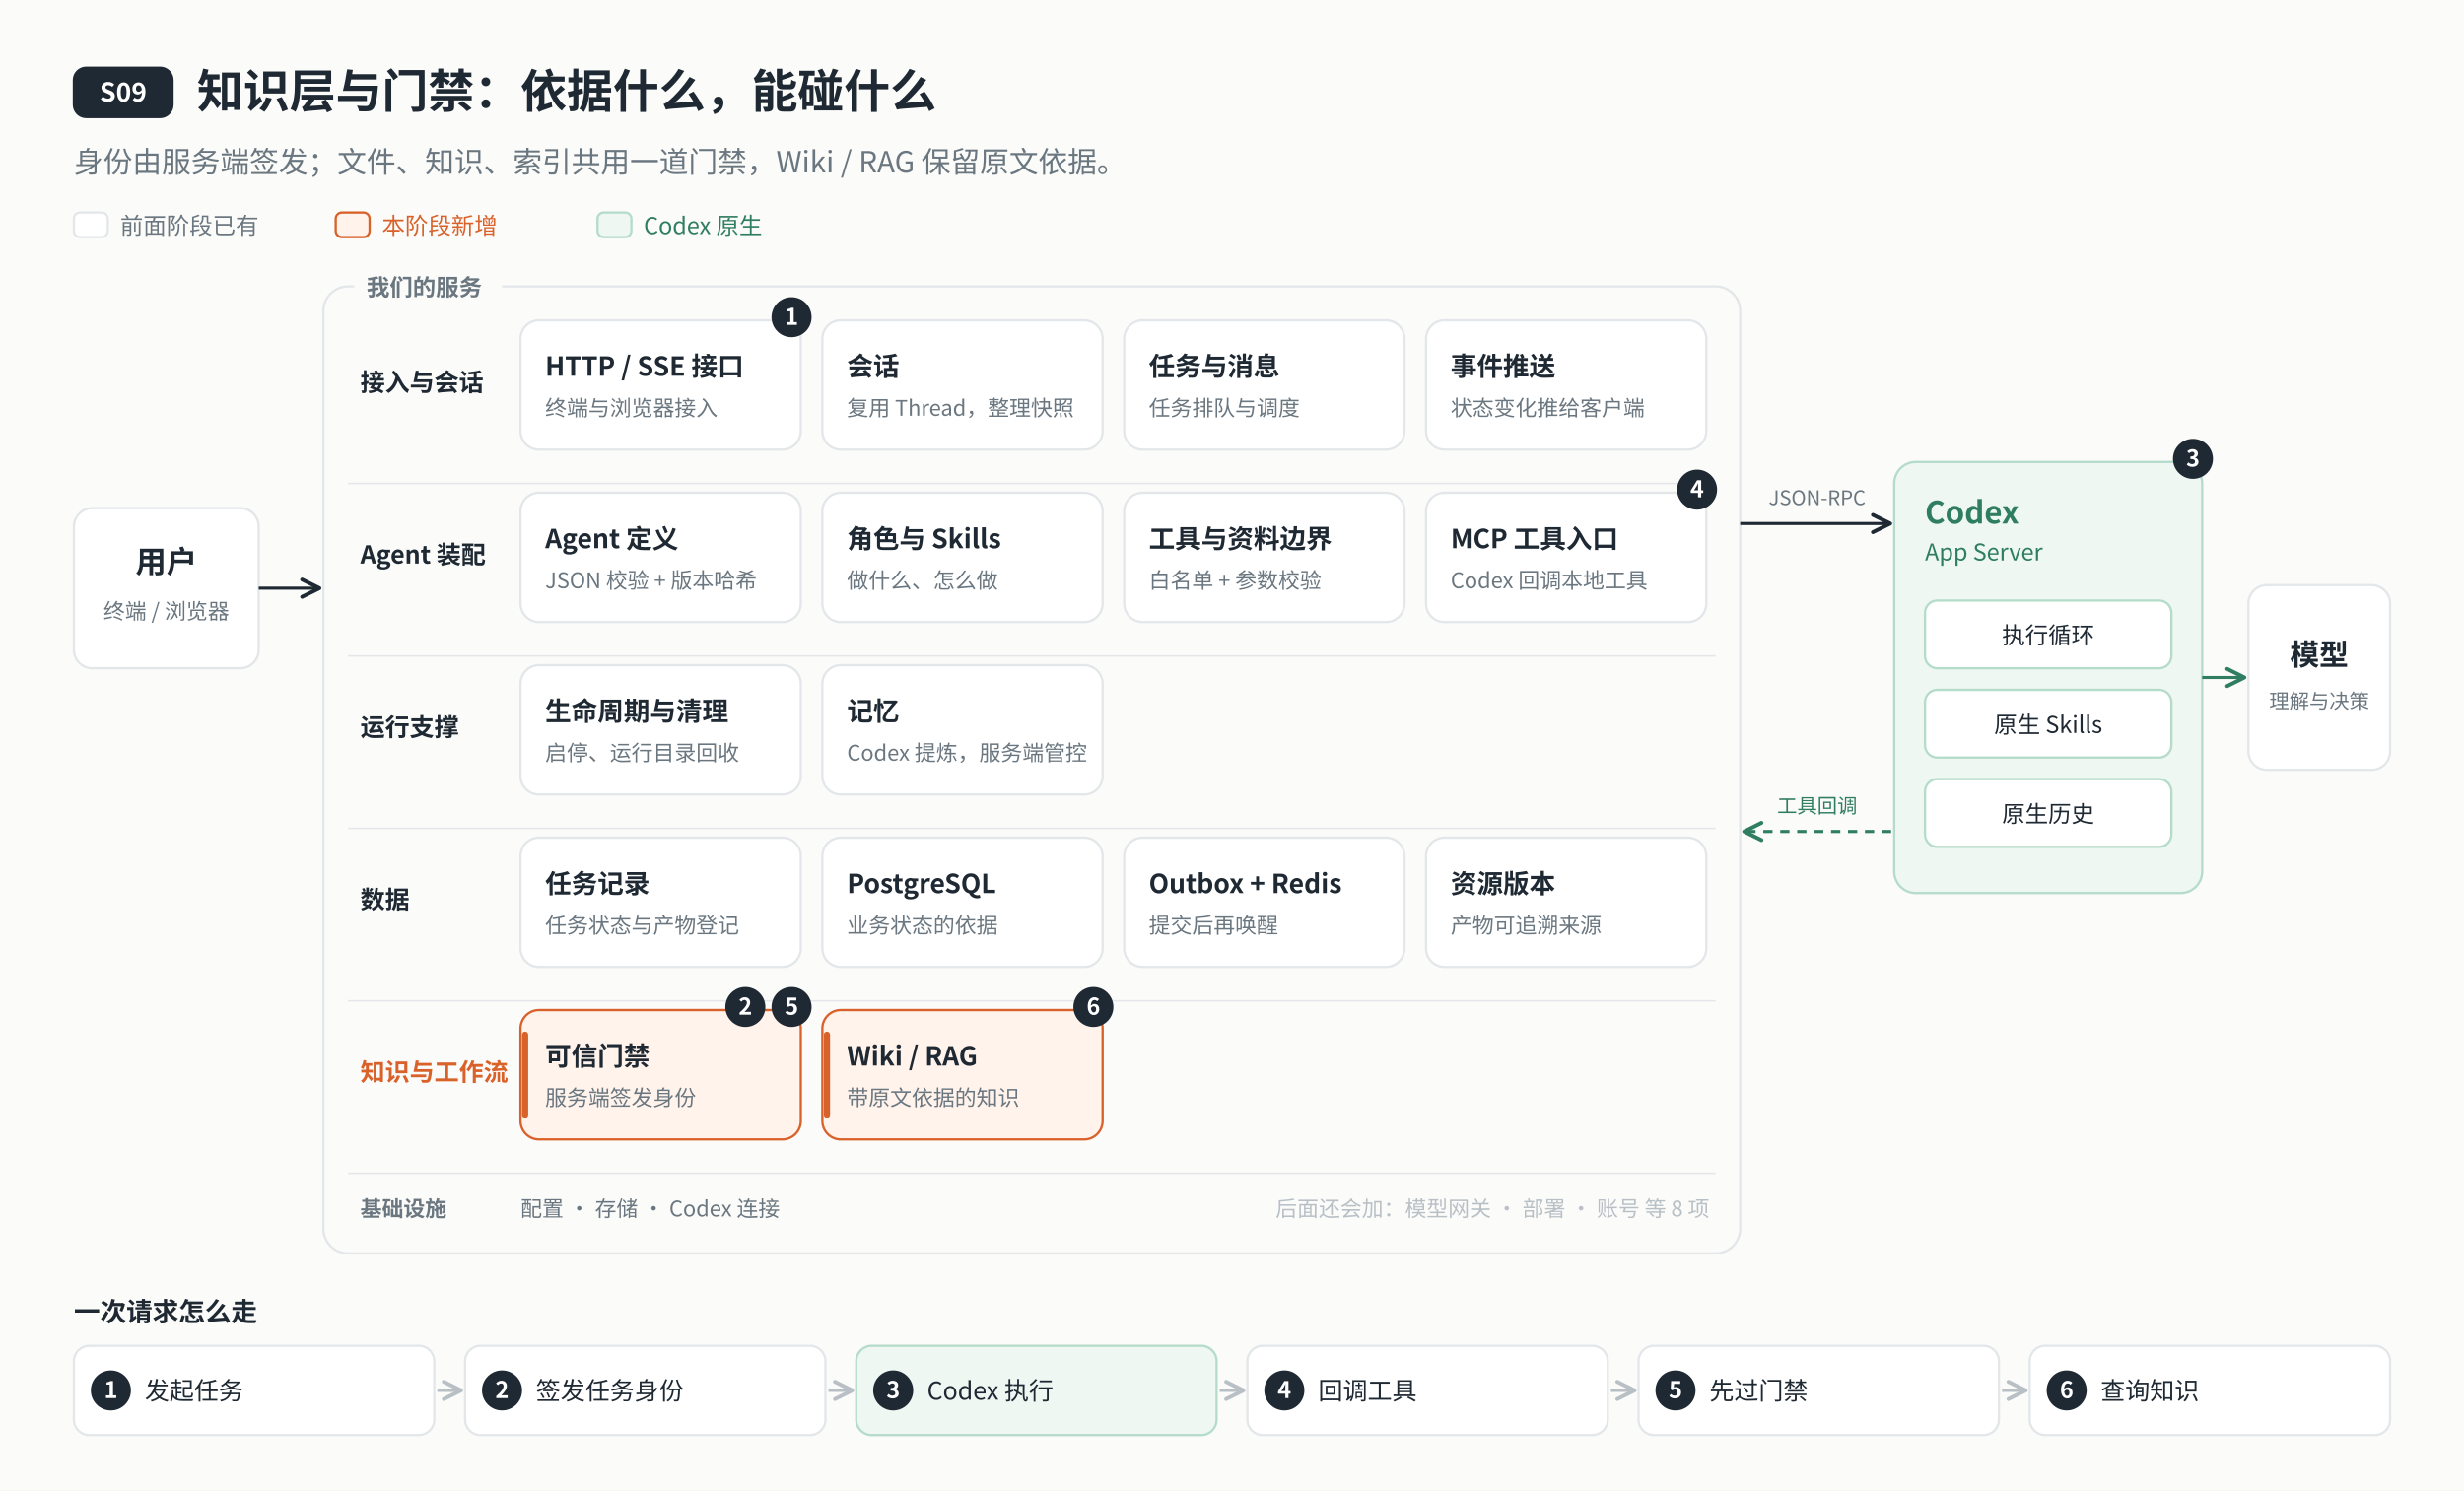
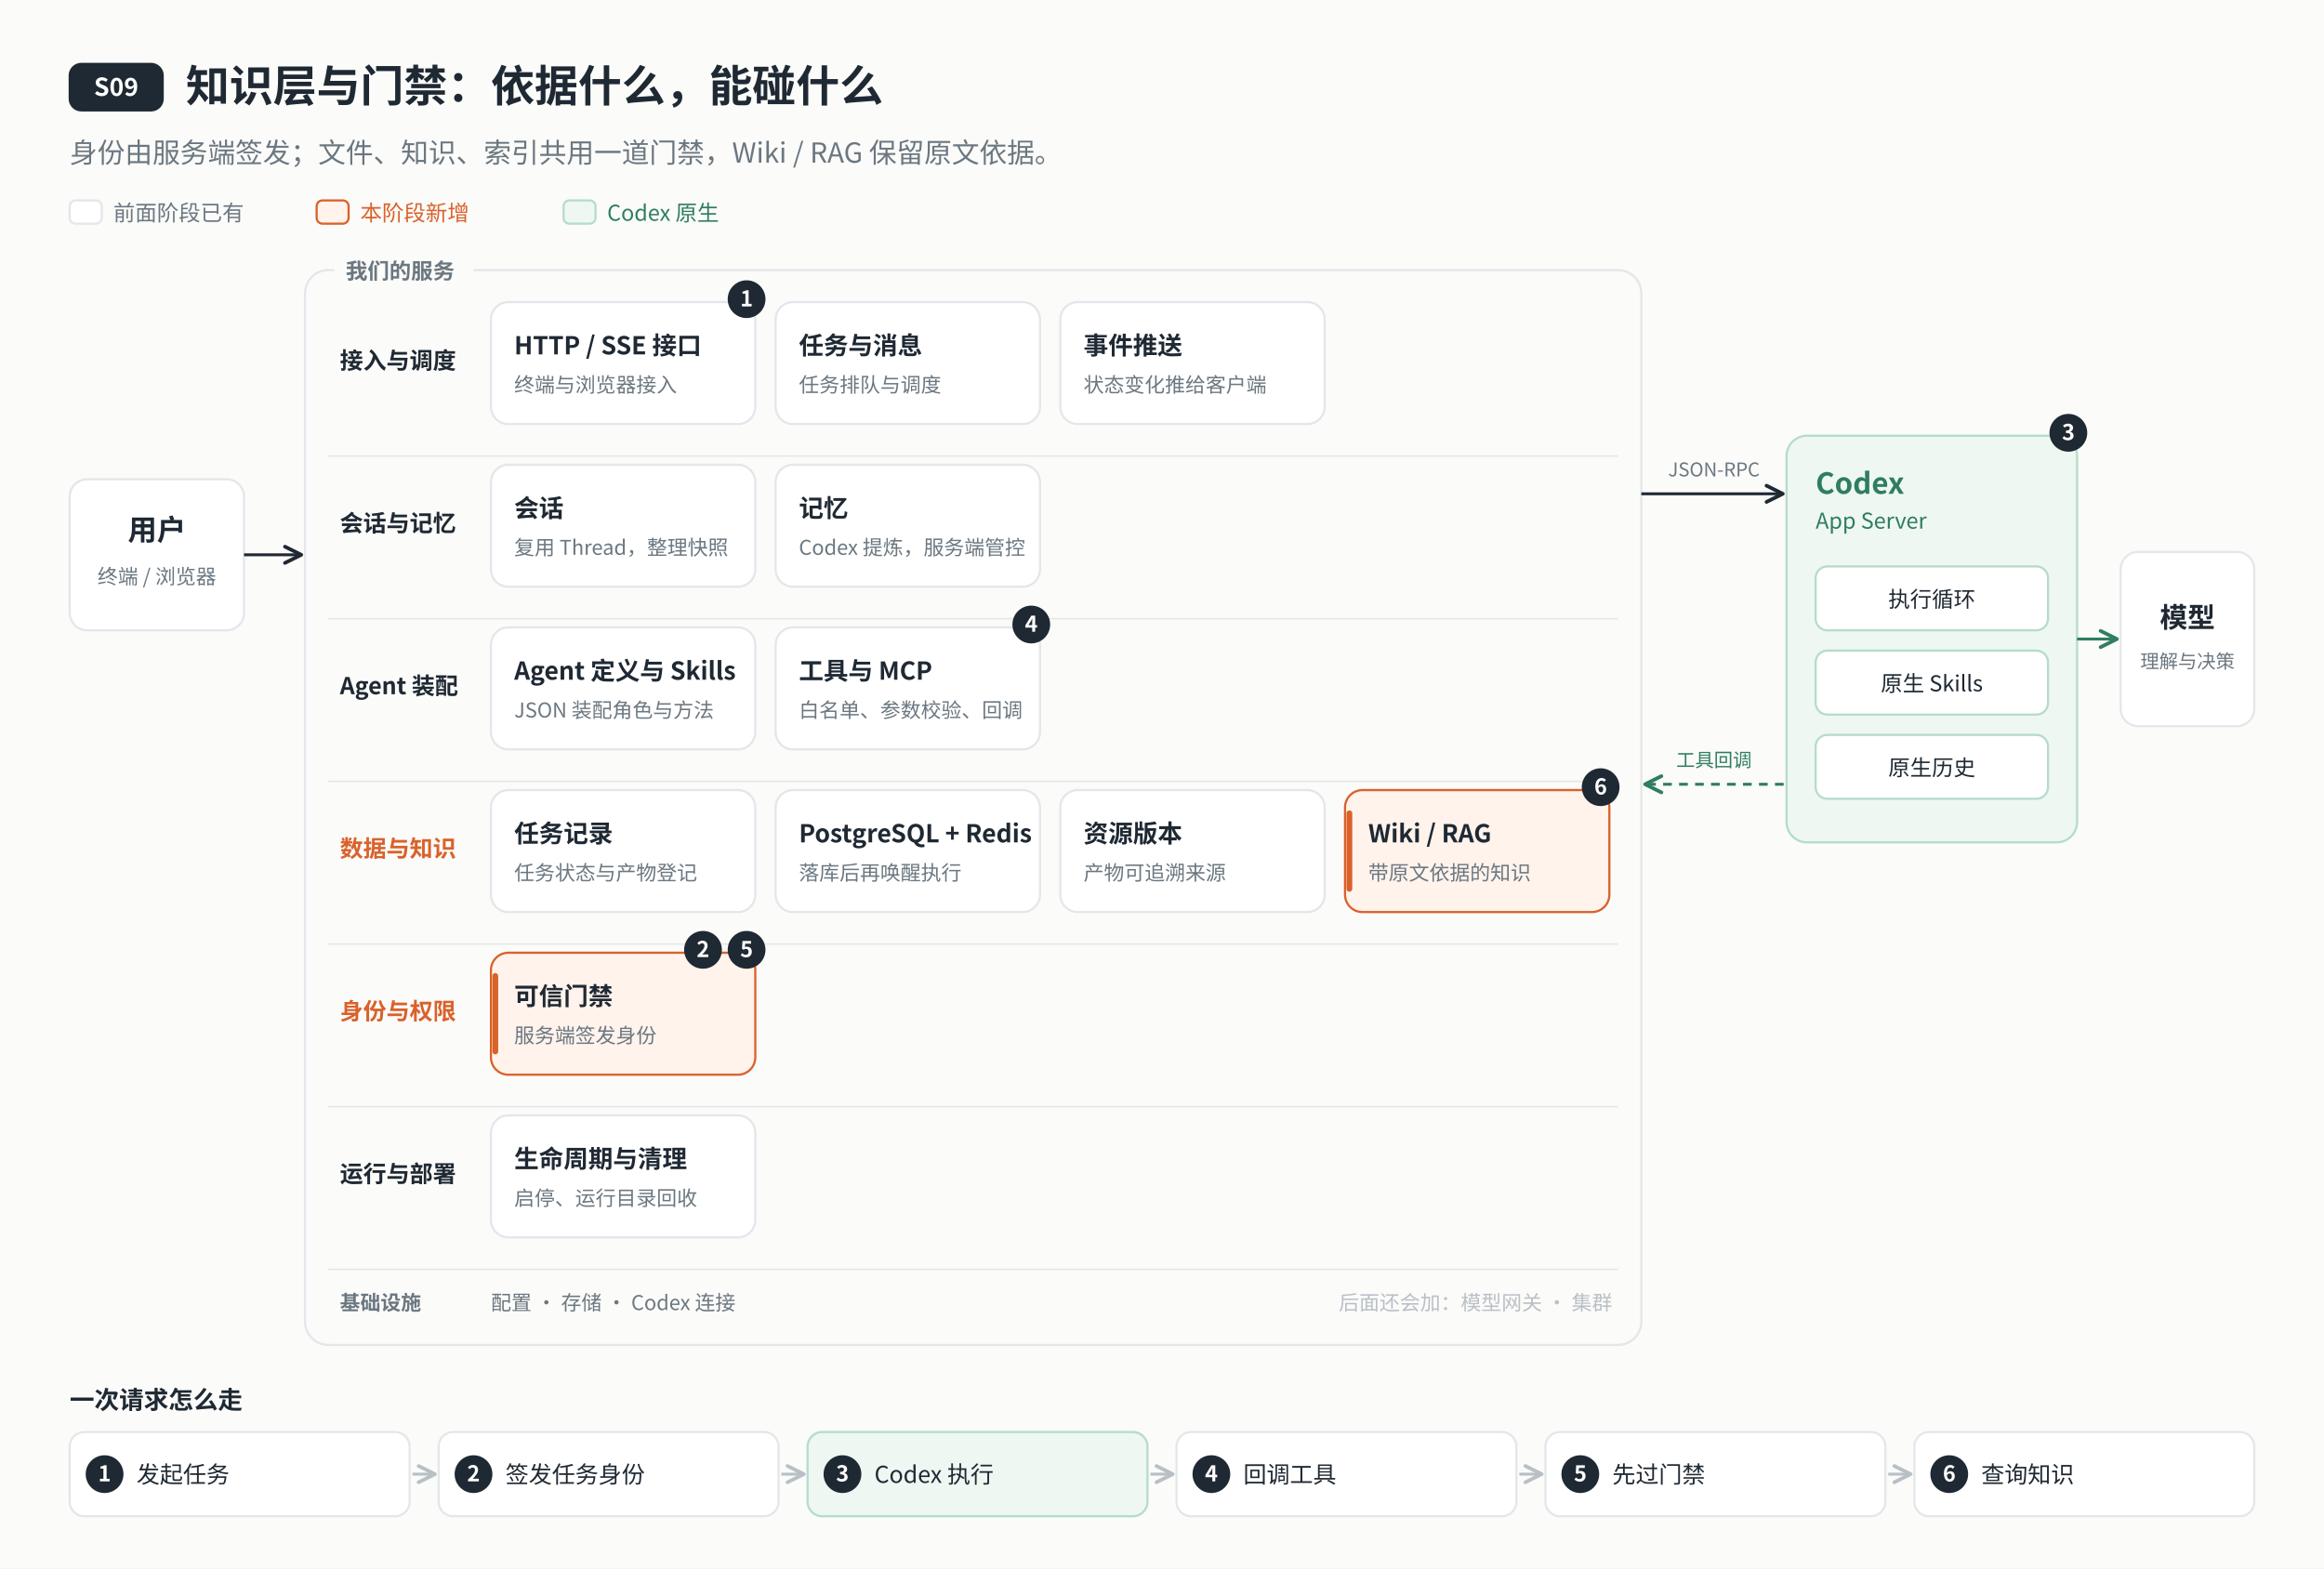
- <svg xmlns="http://www.w3.org/2000/svg" width="1600" height="968" viewBox="0 0 1600 968" role="img" aria-labelledby="title desc">
+ <svg xmlns="http://www.w3.org/2000/svg" width="1600" height="1080" viewBox="0 0 1600 1080" role="img" aria-labelledby="title desc">
  <defs>
    <marker id="mB8C0C6" viewBox="0 0 10 10" refX="8" refY="5" markerWidth="7" markerHeight="7" orient="auto-start-reverse">
      <path d="M1 1 L9 5 L1 9" fill="none" stroke="#B8C0C6" stroke-width="1.8" stroke-linecap="round" stroke-linejoin="round" />
    </marker>
    <marker id="m1F2933" viewBox="0 0 10 10" refX="8" refY="5" markerWidth="7" markerHeight="7" orient="auto-start-reverse">
      <path d="M1 1 L9 5 L1 9" fill="none" stroke="#1F2933" stroke-width="1.8" stroke-linecap="round" stroke-linejoin="round" />
    </marker>
    <marker id="m2F7D62" viewBox="0 0 10 10" refX="8" refY="5" markerWidth="7" markerHeight="7" orient="auto-start-reverse">
      <path d="M1 1 L9 5 L1 9" fill="none" stroke="#2F7D62" stroke-width="1.8" stroke-linecap="round" stroke-linejoin="round" />
    </marker>
  </defs>
  <g font-family="PingFang SC, Microsoft YaHei, Noto Sans CJK SC, sans-serif">
-     <rect x="0" y="0" width="1600" height="968" fill="#FBFBF9" />
+     <rect x="0" y="0" width="1600" height="1080" fill="#FBFBF9" />
    <rect x="48" y="44" width="64" height="32" rx="8" fill="#1F2933" stroke="#1F2933" stroke-width="1.5" />
    <text x="80" y="66" font-size="17" fill="#fff" font-weight="700" text-anchor="middle">S09</text>
    <text x="128" y="70" font-size="30" fill="#1F2933" font-weight="700" text-anchor="start">知识层与门禁：依据什么，能碰什么</text>
    <text x="48" y="112" font-size="19" fill="#6B7780" font-weight="400" text-anchor="start">身份由服务端签发；文件、知识、索引共用一道门禁，Wiki / RAG 保留原文依据。</text>
    <rect x="48" y="138" width="22" height="16" rx="4" fill="#FFFFFF" stroke="#E3E7EA" stroke-width="1.5" />
    <text x="78" y="152" font-size="15" fill="#6B7780" font-weight="400" text-anchor="start">前面阶段已有</text>
    <rect x="218" y="138" width="22" height="16" rx="4" fill="#FFF3EC" stroke="#D9622B" stroke-width="1.5" />
    <text x="248" y="152" font-size="15" fill="#D9622B" font-weight="400" text-anchor="start">本阶段新增</text>
    <rect x="388" y="138" width="22" height="16" rx="4" fill="#EEF7F2" stroke="#B5DCCB" stroke-width="1.5" />
    <text x="418" y="152" font-size="15" fill="#2F7D62" font-weight="400" text-anchor="start">Codex 原生</text>
    <rect x="48" y="330" width="120" height="104" rx="12" fill="#FFFFFF" stroke="#E3E7EA" stroke-width="1.5" />
    <text x="108" y="372" font-size="20" fill="#1F2933" font-weight="600" text-anchor="middle">用户</text>
    <text x="108" y="402" font-size="14" fill="#6B7780" font-weight="400" text-anchor="middle">终端 / 浏览器</text>
-     <rect x="210" y="186" width="920" height="628" rx="16" fill="none" stroke="#E3E7EA" stroke-width="1.5" />
+     <rect x="210" y="186" width="920" height="740" rx="16" fill="none" stroke="#E3E7EA" stroke-width="1.5" />
    <rect x="230" y="175" width="96" height="22" fill="#FBFBF9" />
    <text x="238" y="192" font-size="15" fill="#6B7780" font-weight="600" text-anchor="start">我们的服务</text>
-     <text x="234" y="254" font-size="16" fill="#1F2933" font-weight="600" text-anchor="start">接入与会话</text>
+     <text x="234" y="254" font-size="16" fill="#1F2933" font-weight="600" text-anchor="start">接入与调度</text>
    <rect x="338" y="208" width="182" height="84" rx="12" fill="#FFFFFF" stroke="#E3E7EA" stroke-width="1.5" />
    <text x="354" y="244" font-size="17" fill="#1F2933" font-weight="600" text-anchor="start">HTTP / SSE 接口</text>
    <text x="354" y="270" font-size="14" fill="#6B7780" font-weight="400" text-anchor="start">终端与浏览器接入</text>
    <rect x="534" y="208" width="182" height="84" rx="12" fill="#FFFFFF" stroke="#E3E7EA" stroke-width="1.5" />
-     <text x="550" y="244" font-size="17" fill="#1F2933" font-weight="600" text-anchor="start">会话</text>
-     <text x="550" y="270" font-size="14" fill="#6B7780" font-weight="400" text-anchor="start">复用 Thread，整理快照</text>
+     <text x="550" y="244" font-size="17" fill="#1F2933" font-weight="600" text-anchor="start">任务与消息</text>
+     <text x="550" y="270" font-size="14" fill="#6B7780" font-weight="400" text-anchor="start">任务排队与调度</text>
    <rect x="730" y="208" width="182" height="84" rx="12" fill="#FFFFFF" stroke="#E3E7EA" stroke-width="1.5" />
-     <text x="746" y="244" font-size="17" fill="#1F2933" font-weight="600" text-anchor="start">任务与消息</text>
-     <text x="746" y="270" font-size="14" fill="#6B7780" font-weight="400" text-anchor="start">任务排队与调度</text>
-     <rect x="926" y="208" width="182" height="84" rx="12" fill="#FFFFFF" stroke="#E3E7EA" stroke-width="1.5" />
-     <text x="942" y="244" font-size="17" fill="#1F2933" font-weight="600" text-anchor="start">事件推送</text>
-     <text x="942" y="270" font-size="14" fill="#6B7780" font-weight="400" text-anchor="start">状态变化推给客户端</text>
-     <text x="234" y="366" font-size="16" fill="#1F2933" font-weight="600" text-anchor="start">Agent 装配</text>
+     <text x="746" y="244" font-size="17" fill="#1F2933" font-weight="600" text-anchor="start">事件推送</text>
+     <text x="746" y="270" font-size="14" fill="#6B7780" font-weight="400" text-anchor="start">状态变化推给客户端</text>
+     <text x="234" y="366" font-size="16" fill="#1F2933" font-weight="600" text-anchor="start">会话与记忆</text>
    <line x1="226" y1="314" x2="1114" y2="314" stroke="#E3E7EA" stroke-width="1" />
    <rect x="338" y="320" width="182" height="84" rx="12" fill="#FFFFFF" stroke="#E3E7EA" stroke-width="1.5" />
-     <text x="354" y="356" font-size="17" fill="#1F2933" font-weight="600" text-anchor="start">Agent 定义</text>
-     <text x="354" y="382" font-size="14" fill="#6B7780" font-weight="400" text-anchor="start">JSON 校验 + 版本哈希</text>
+     <text x="354" y="356" font-size="17" fill="#1F2933" font-weight="600" text-anchor="start">会话</text>
+     <text x="354" y="382" font-size="14" fill="#6B7780" font-weight="400" text-anchor="start">复用 Thread，整理快照</text>
    <rect x="534" y="320" width="182" height="84" rx="12" fill="#FFFFFF" stroke="#E3E7EA" stroke-width="1.5" />
-     <text x="550" y="356" font-size="17" fill="#1F2933" font-weight="600" text-anchor="start">角色与 Skills</text>
-     <text x="550" y="382" font-size="14" fill="#6B7780" font-weight="400" text-anchor="start">做什么、怎么做</text>
-     <rect x="730" y="320" width="182" height="84" rx="12" fill="#FFFFFF" stroke="#E3E7EA" stroke-width="1.5" />
-     <text x="746" y="356" font-size="17" fill="#1F2933" font-weight="600" text-anchor="start">工具与资料边界</text>
-     <text x="746" y="382" font-size="14" fill="#6B7780" font-weight="400" text-anchor="start">白名单 + 参数校验</text>
-     <rect x="926" y="320" width="182" height="84" rx="12" fill="#FFFFFF" stroke="#E3E7EA" stroke-width="1.5" />
-     <text x="942" y="356" font-size="17" fill="#1F2933" font-weight="600" text-anchor="start">MCP 工具入口</text>
-     <text x="942" y="382" font-size="14" fill="#6B7780" font-weight="400" text-anchor="start">Codex 回调本地工具</text>
-     <text x="234" y="478" font-size="16" fill="#1F2933" font-weight="600" text-anchor="start">运行支撑</text>
+     <text x="550" y="356" font-size="17" fill="#1F2933" font-weight="600" text-anchor="start">记忆</text>
+     <text x="550" y="382" font-size="14" fill="#6B7780" font-weight="400" text-anchor="start">Codex 提炼，服务端管控</text>
+     <text x="234" y="478" font-size="16" fill="#1F2933" font-weight="600" text-anchor="start">Agent 装配</text>
    <line x1="226" y1="426" x2="1114" y2="426" stroke="#E3E7EA" stroke-width="1" />
    <rect x="338" y="432" width="182" height="84" rx="12" fill="#FFFFFF" stroke="#E3E7EA" stroke-width="1.5" />
-     <text x="354" y="468" font-size="17" fill="#1F2933" font-weight="600" text-anchor="start">生命周期与清理</text>
-     <text x="354" y="494" font-size="14" fill="#6B7780" font-weight="400" text-anchor="start">启停、运行目录回收</text>
+     <text x="354" y="468" font-size="17" fill="#1F2933" font-weight="600" text-anchor="start">Agent 定义与 Skills</text>
+     <text x="354" y="494" font-size="14" fill="#6B7780" font-weight="400" text-anchor="start">JSON 装配角色与方法</text>
    <rect x="534" y="432" width="182" height="84" rx="12" fill="#FFFFFF" stroke="#E3E7EA" stroke-width="1.5" />
-     <text x="550" y="468" font-size="17" fill="#1F2933" font-weight="600" text-anchor="start">记忆</text>
-     <text x="550" y="494" font-size="14" fill="#6B7780" font-weight="400" text-anchor="start">Codex 提炼，服务端管控</text>
-     <text x="234" y="590" font-size="16" fill="#1F2933" font-weight="600" text-anchor="start">数据</text>
+     <text x="550" y="468" font-size="17" fill="#1F2933" font-weight="600" text-anchor="start">工具与 MCP</text>
+     <text x="550" y="494" font-size="14" fill="#6B7780" font-weight="400" text-anchor="start">白名单、参数校验、回调</text>
+     <text x="234" y="590" font-size="16" fill="#D9622B" font-weight="600" text-anchor="start">数据与知识</text>
    <line x1="226" y1="538" x2="1114" y2="538" stroke="#E3E7EA" stroke-width="1" />
    <rect x="338" y="544" width="182" height="84" rx="12" fill="#FFFFFF" stroke="#E3E7EA" stroke-width="1.5" />
    <text x="354" y="580" font-size="17" fill="#1F2933" font-weight="600" text-anchor="start">任务记录</text>
    <text x="354" y="606" font-size="14" fill="#6B7780" font-weight="400" text-anchor="start">任务状态与产物登记</text>
    <rect x="534" y="544" width="182" height="84" rx="12" fill="#FFFFFF" stroke="#E3E7EA" stroke-width="1.5" />
-     <text x="550" y="580" font-size="17" fill="#1F2933" font-weight="600" text-anchor="start">PostgreSQL</text>
-     <text x="550" y="606" font-size="14" fill="#6B7780" font-weight="400" text-anchor="start">业务状态的依据</text>
+     <text x="550" y="580" font-size="17" fill="#1F2933" font-weight="600" text-anchor="start">PostgreSQL + Redis</text>
+     <text x="550" y="606" font-size="14" fill="#6B7780" font-weight="400" text-anchor="start">落库后再唤醒执行</text>
    <rect x="730" y="544" width="182" height="84" rx="12" fill="#FFFFFF" stroke="#E3E7EA" stroke-width="1.5" />
-     <text x="746" y="580" font-size="17" fill="#1F2933" font-weight="600" text-anchor="start">Outbox + Redis</text>
-     <text x="746" y="606" font-size="14" fill="#6B7780" font-weight="400" text-anchor="start">提交后再唤醒</text>
-     <rect x="926" y="544" width="182" height="84" rx="12" fill="#FFFFFF" stroke="#E3E7EA" stroke-width="1.5" />
-     <text x="942" y="580" font-size="17" fill="#1F2933" font-weight="600" text-anchor="start">资源版本</text>
-     <text x="942" y="606" font-size="14" fill="#6B7780" font-weight="400" text-anchor="start">产物可追溯来源</text>
-     <text x="234" y="702" font-size="16" fill="#D9622B" font-weight="600" text-anchor="start">知识与工作流</text>
+     <text x="746" y="580" font-size="17" fill="#1F2933" font-weight="600" text-anchor="start">资源版本</text>
+     <text x="746" y="606" font-size="14" fill="#6B7780" font-weight="400" text-anchor="start">产物可追溯来源</text>
+     <rect x="926" y="544" width="182" height="84" rx="12" fill="#FFF3EC" stroke="#D9622B" stroke-width="1.5" />
+     <rect x="927" y="558" width="4" height="56" rx="2" fill="#D9622B" />
+     <text x="942" y="580" font-size="17" fill="#1F2933" font-weight="600" text-anchor="start">Wiki / RAG</text>
+     <text x="942" y="606" font-size="14" fill="#6B7780" font-weight="400" text-anchor="start">带原文依据的知识</text>
+     <text x="234" y="702" font-size="16" fill="#D9622B" font-weight="600" text-anchor="start">身份与权限</text>
    <line x1="226" y1="650" x2="1114" y2="650" stroke="#E3E7EA" stroke-width="1" />
    <rect x="338" y="656" width="182" height="84" rx="12" fill="#FFF3EC" stroke="#D9622B" stroke-width="1.5" />
    <rect x="339" y="670" width="4" height="56" rx="2" fill="#D9622B" />
    <text x="354" y="692" font-size="17" fill="#1F2933" font-weight="600" text-anchor="start">可信门禁</text>
    <text x="354" y="718" font-size="14" fill="#6B7780" font-weight="400" text-anchor="start">服务端签发身份</text>
-     <rect x="534" y="656" width="182" height="84" rx="12" fill="#FFF3EC" stroke="#D9622B" stroke-width="1.5" />
-     <rect x="535" y="670" width="4" height="56" rx="2" fill="#D9622B" />
-     <text x="550" y="692" font-size="17" fill="#1F2933" font-weight="600" text-anchor="start">Wiki / RAG</text>
-     <text x="550" y="718" font-size="14" fill="#6B7780" font-weight="400" text-anchor="start">带原文依据的知识</text>
+     <text x="234" y="814" font-size="16" fill="#1F2933" font-weight="600" text-anchor="start">运行与部署</text>
    <line x1="226" y1="762" x2="1114" y2="762" stroke="#E3E7EA" stroke-width="1" />
-     <text x="234" y="790" font-size="14" fill="#6B7780" font-weight="600" text-anchor="start">基础设施</text>
-     <text x="338" y="790" font-size="14" fill="#6B7780" font-weight="400" text-anchor="start">配置 · 存储 · Codex 连接</text>
-     <text x="1110" y="790" font-size="14" fill="#B8C0C6" font-weight="400" text-anchor="end">后面还会加：模型网关 · 部署 · 账号 等 8 项</text>
+     <rect x="338" y="768" width="182" height="84" rx="12" fill="#FFFFFF" stroke="#E3E7EA" stroke-width="1.5" />
+     <text x="354" y="804" font-size="17" fill="#1F2933" font-weight="600" text-anchor="start">生命周期与清理</text>
+     <text x="354" y="830" font-size="14" fill="#6B7780" font-weight="400" text-anchor="start">启停、运行目录回收</text>
+     <line x1="226" y1="874" x2="1114" y2="874" stroke="#E3E7EA" stroke-width="1" />
+     <text x="234" y="902" font-size="14" fill="#6B7780" font-weight="600" text-anchor="start">基础设施</text>
+     <text x="338" y="902" font-size="14" fill="#6B7780" font-weight="400" text-anchor="start">配置 · 存储 · Codex 连接</text>
+     <text x="1110" y="902" font-size="14" fill="#B8C0C6" font-weight="400" text-anchor="end">后面还会加：模型网关 · 集群</text>
    <rect x="1230" y="300" width="200" height="280" rx="14" fill="#EEF7F2" stroke="#B5DCCB" stroke-width="1.5" />
    <text x="1250" y="340" font-size="20" fill="#2F7D62" font-weight="700" text-anchor="start">Codex</text>
    <text x="1250" y="364" font-size="15" fill="#2F7D62" font-weight="400" text-anchor="start">App Server</text>
    <rect x="1250" y="390" width="160" height="44" rx="8" fill="#FFFFFF" stroke="#B5DCCB" stroke-width="1.5" />
    <text x="1330" y="418" font-size="15" fill="#1F2933" font-weight="500" text-anchor="middle">执行循环</text>
    <rect x="1250" y="448" width="160" height="44" rx="8" fill="#FFFFFF" stroke="#B5DCCB" stroke-width="1.5" />
    <text x="1330" y="476" font-size="15" fill="#1F2933" font-weight="500" text-anchor="middle">原生 Skills</text>
    <rect x="1250" y="506" width="160" height="44" rx="8" fill="#FFFFFF" stroke="#B5DCCB" stroke-width="1.5" />
    <text x="1330" y="534" font-size="15" fill="#1F2933" font-weight="500" text-anchor="middle">原生历史</text>
    <rect x="1460" y="380" width="92" height="120" rx="12" fill="#FFFFFF" stroke="#E3E7EA" stroke-width="1.5" />
    <text x="1506" y="432" font-size="19" fill="#1F2933" font-weight="600" text-anchor="middle">模型</text>
    <text x="1506" y="460" font-size="13" fill="#6B7780" font-weight="400" text-anchor="middle">理解与决策</text>
    <path d="M168,382 L206,382" fill="none" stroke="#1F2933" stroke-width="2" marker-end="url(#m1F2933)" />
    <path d="M1130,340 L1226,340" fill="none" stroke="#1F2933" stroke-width="2" marker-end="url(#m1F2933)" />
    <text x="1180" y="328" font-size="13" fill="#6B7780" font-weight="500" text-anchor="middle">JSON-RPC</text>
    <path d="M1228,540 L1134,540" fill="none" stroke="#2F7D62" stroke-width="2" stroke-dasharray="6 5" marker-end="url(#m2F7D62)" />
    <text x="1180" y="528" font-size="13" fill="#2F7D62" font-weight="500" text-anchor="middle">工具回调</text>
    <path d="M1430,440 L1456,440" fill="none" stroke="#2F7D62" stroke-width="2" marker-end="url(#m2F7D62)" />
    <circle cx="514" cy="206" r="13" fill="#1F2933" />
    <text x="514" y="211" font-size="15" fill="#fff" font-weight="700" text-anchor="middle">1</text>
    <circle cx="484" cy="654" r="13" fill="#1F2933" />
    <text x="484" y="659" font-size="15" fill="#fff" font-weight="700" text-anchor="middle">2</text>
    <circle cx="514" cy="654" r="13" fill="#1F2933" />
    <text x="514" y="659" font-size="15" fill="#fff" font-weight="700" text-anchor="middle">5</text>
    <circle cx="1424" cy="298" r="13" fill="#1F2933" />
    <text x="1424" y="303" font-size="15" fill="#fff" font-weight="700" text-anchor="middle">3</text>
-     <circle cx="1102" cy="318" r="13" fill="#1F2933" />
-     <text x="1102" y="323" font-size="15" fill="#fff" font-weight="700" text-anchor="middle">4</text>
-     <circle cx="710" cy="654" r="13" fill="#1F2933" />
-     <text x="710" y="659" font-size="15" fill="#fff" font-weight="700" text-anchor="middle">6</text>
-     <text x="48" y="858" font-size="17" fill="#1F2933" font-weight="700" text-anchor="start">一次请求怎么走</text>
-     <rect x="48" y="874" width="234" height="58" rx="10" fill="#FFFFFF" stroke="#E3E7EA" stroke-width="1.5" />
-     <circle cx="72" cy="903" r="13" fill="#1F2933" />
-     <text x="72" y="908" font-size="15" fill="#fff" font-weight="700" text-anchor="middle">1</text>
-     <text x="94" y="909" font-size="16" fill="#1F2933" font-weight="500" text-anchor="start">发起任务</text>
-     <path d="M284,903 L298,903" fill="none" stroke="#B8C0C6" stroke-width="2" marker-end="url(#mB8C0C6)" />
-     <rect x="302" y="874" width="234" height="58" rx="10" fill="#FFFFFF" stroke="#E3E7EA" stroke-width="1.5" />
-     <circle cx="326" cy="903" r="13" fill="#1F2933" />
-     <text x="326" y="908" font-size="15" fill="#fff" font-weight="700" text-anchor="middle">2</text>
-     <text x="348" y="909" font-size="16" fill="#1F2933" font-weight="500" text-anchor="start">签发任务身份</text>
-     <path d="M538,903 L552,903" fill="none" stroke="#B8C0C6" stroke-width="2" marker-end="url(#mB8C0C6)" />
-     <rect x="556" y="874" width="234" height="58" rx="10" fill="#EEF7F2" stroke="#B5DCCB" stroke-width="1.5" />
-     <circle cx="580" cy="903" r="13" fill="#1F2933" />
-     <text x="580" y="908" font-size="15" fill="#fff" font-weight="700" text-anchor="middle">3</text>
-     <text x="602" y="909" font-size="16" fill="#1F2933" font-weight="500" text-anchor="start">Codex 执行</text>
-     <path d="M792,903 L806,903" fill="none" stroke="#B8C0C6" stroke-width="2" marker-end="url(#mB8C0C6)" />
-     <rect x="810" y="874" width="234" height="58" rx="10" fill="#FFFFFF" stroke="#E3E7EA" stroke-width="1.5" />
-     <circle cx="834" cy="903" r="13" fill="#1F2933" />
-     <text x="834" y="908" font-size="15" fill="#fff" font-weight="700" text-anchor="middle">4</text>
-     <text x="856" y="909" font-size="16" fill="#1F2933" font-weight="500" text-anchor="start">回调工具</text>
-     <path d="M1046,903 L1060,903" fill="none" stroke="#B8C0C6" stroke-width="2" marker-end="url(#mB8C0C6)" />
-     <rect x="1064" y="874" width="234" height="58" rx="10" fill="#FFFFFF" stroke="#E3E7EA" stroke-width="1.5" />
-     <circle cx="1088" cy="903" r="13" fill="#1F2933" />
-     <text x="1088" y="908" font-size="15" fill="#fff" font-weight="700" text-anchor="middle">5</text>
-     <text x="1110" y="909" font-size="16" fill="#1F2933" font-weight="500" text-anchor="start">先过门禁</text>
-     <path d="M1300,903 L1314,903" fill="none" stroke="#B8C0C6" stroke-width="2" marker-end="url(#mB8C0C6)" />
-     <rect x="1318" y="874" width="234" height="58" rx="10" fill="#FFFFFF" stroke="#E3E7EA" stroke-width="1.5" />
-     <circle cx="1342" cy="903" r="13" fill="#1F2933" />
-     <text x="1342" y="908" font-size="15" fill="#fff" font-weight="700" text-anchor="middle">6</text>
-     <text x="1364" y="909" font-size="16" fill="#1F2933" font-weight="500" text-anchor="start">查询知识</text>
+     <circle cx="710" cy="430" r="13" fill="#1F2933" />
+     <text x="710" y="435" font-size="15" fill="#fff" font-weight="700" text-anchor="middle">4</text>
+     <circle cx="1102" cy="542" r="13" fill="#1F2933" />
+     <text x="1102" y="547" font-size="15" fill="#fff" font-weight="700" text-anchor="middle">6</text>
+     <text x="48" y="970" font-size="17" fill="#1F2933" font-weight="700" text-anchor="start">一次请求怎么走</text>
+     <rect x="48" y="986" width="234" height="58" rx="10" fill="#FFFFFF" stroke="#E3E7EA" stroke-width="1.5" />
+     <circle cx="72" cy="1015" r="13" fill="#1F2933" />
+     <text x="72" y="1020" font-size="15" fill="#fff" font-weight="700" text-anchor="middle">1</text>
+     <text x="94" y="1021" font-size="16" fill="#1F2933" font-weight="500" text-anchor="start">发起任务</text>
+     <path d="M284,1015 L298,1015" fill="none" stroke="#B8C0C6" stroke-width="2" marker-end="url(#mB8C0C6)" />
+     <rect x="302" y="986" width="234" height="58" rx="10" fill="#FFFFFF" stroke="#E3E7EA" stroke-width="1.5" />
+     <circle cx="326" cy="1015" r="13" fill="#1F2933" />
+     <text x="326" y="1020" font-size="15" fill="#fff" font-weight="700" text-anchor="middle">2</text>
+     <text x="348" y="1021" font-size="16" fill="#1F2933" font-weight="500" text-anchor="start">签发任务身份</text>
+     <path d="M538,1015 L552,1015" fill="none" stroke="#B8C0C6" stroke-width="2" marker-end="url(#mB8C0C6)" />
+     <rect x="556" y="986" width="234" height="58" rx="10" fill="#EEF7F2" stroke="#B5DCCB" stroke-width="1.5" />
+     <circle cx="580" cy="1015" r="13" fill="#1F2933" />
+     <text x="580" y="1020" font-size="15" fill="#fff" font-weight="700" text-anchor="middle">3</text>
+     <text x="602" y="1021" font-size="16" fill="#1F2933" font-weight="500" text-anchor="start">Codex 执行</text>
+     <path d="M792,1015 L806,1015" fill="none" stroke="#B8C0C6" stroke-width="2" marker-end="url(#mB8C0C6)" />
+     <rect x="810" y="986" width="234" height="58" rx="10" fill="#FFFFFF" stroke="#E3E7EA" stroke-width="1.5" />
+     <circle cx="834" cy="1015" r="13" fill="#1F2933" />
+     <text x="834" y="1020" font-size="15" fill="#fff" font-weight="700" text-anchor="middle">4</text>
+     <text x="856" y="1021" font-size="16" fill="#1F2933" font-weight="500" text-anchor="start">回调工具</text>
+     <path d="M1046,1015 L1060,1015" fill="none" stroke="#B8C0C6" stroke-width="2" marker-end="url(#mB8C0C6)" />
+     <rect x="1064" y="986" width="234" height="58" rx="10" fill="#FFFFFF" stroke="#E3E7EA" stroke-width="1.5" />
+     <circle cx="1088" cy="1015" r="13" fill="#1F2933" />
+     <text x="1088" y="1020" font-size="15" fill="#fff" font-weight="700" text-anchor="middle">5</text>
+     <text x="1110" y="1021" font-size="16" fill="#1F2933" font-weight="500" text-anchor="start">先过门禁</text>
+     <path d="M1300,1015 L1314,1015" fill="none" stroke="#B8C0C6" stroke-width="2" marker-end="url(#mB8C0C6)" />
+     <rect x="1318" y="986" width="234" height="58" rx="10" fill="#FFFFFF" stroke="#E3E7EA" stroke-width="1.5" />
+     <circle cx="1342" cy="1015" r="13" fill="#1F2933" />
+     <text x="1342" y="1020" font-size="15" fill="#fff" font-weight="700" text-anchor="middle">6</text>
+     <text x="1364" y="1021" font-size="16" fill="#1F2933" font-weight="500" text-anchor="start">查询知识</text>
  </g>
</svg>
